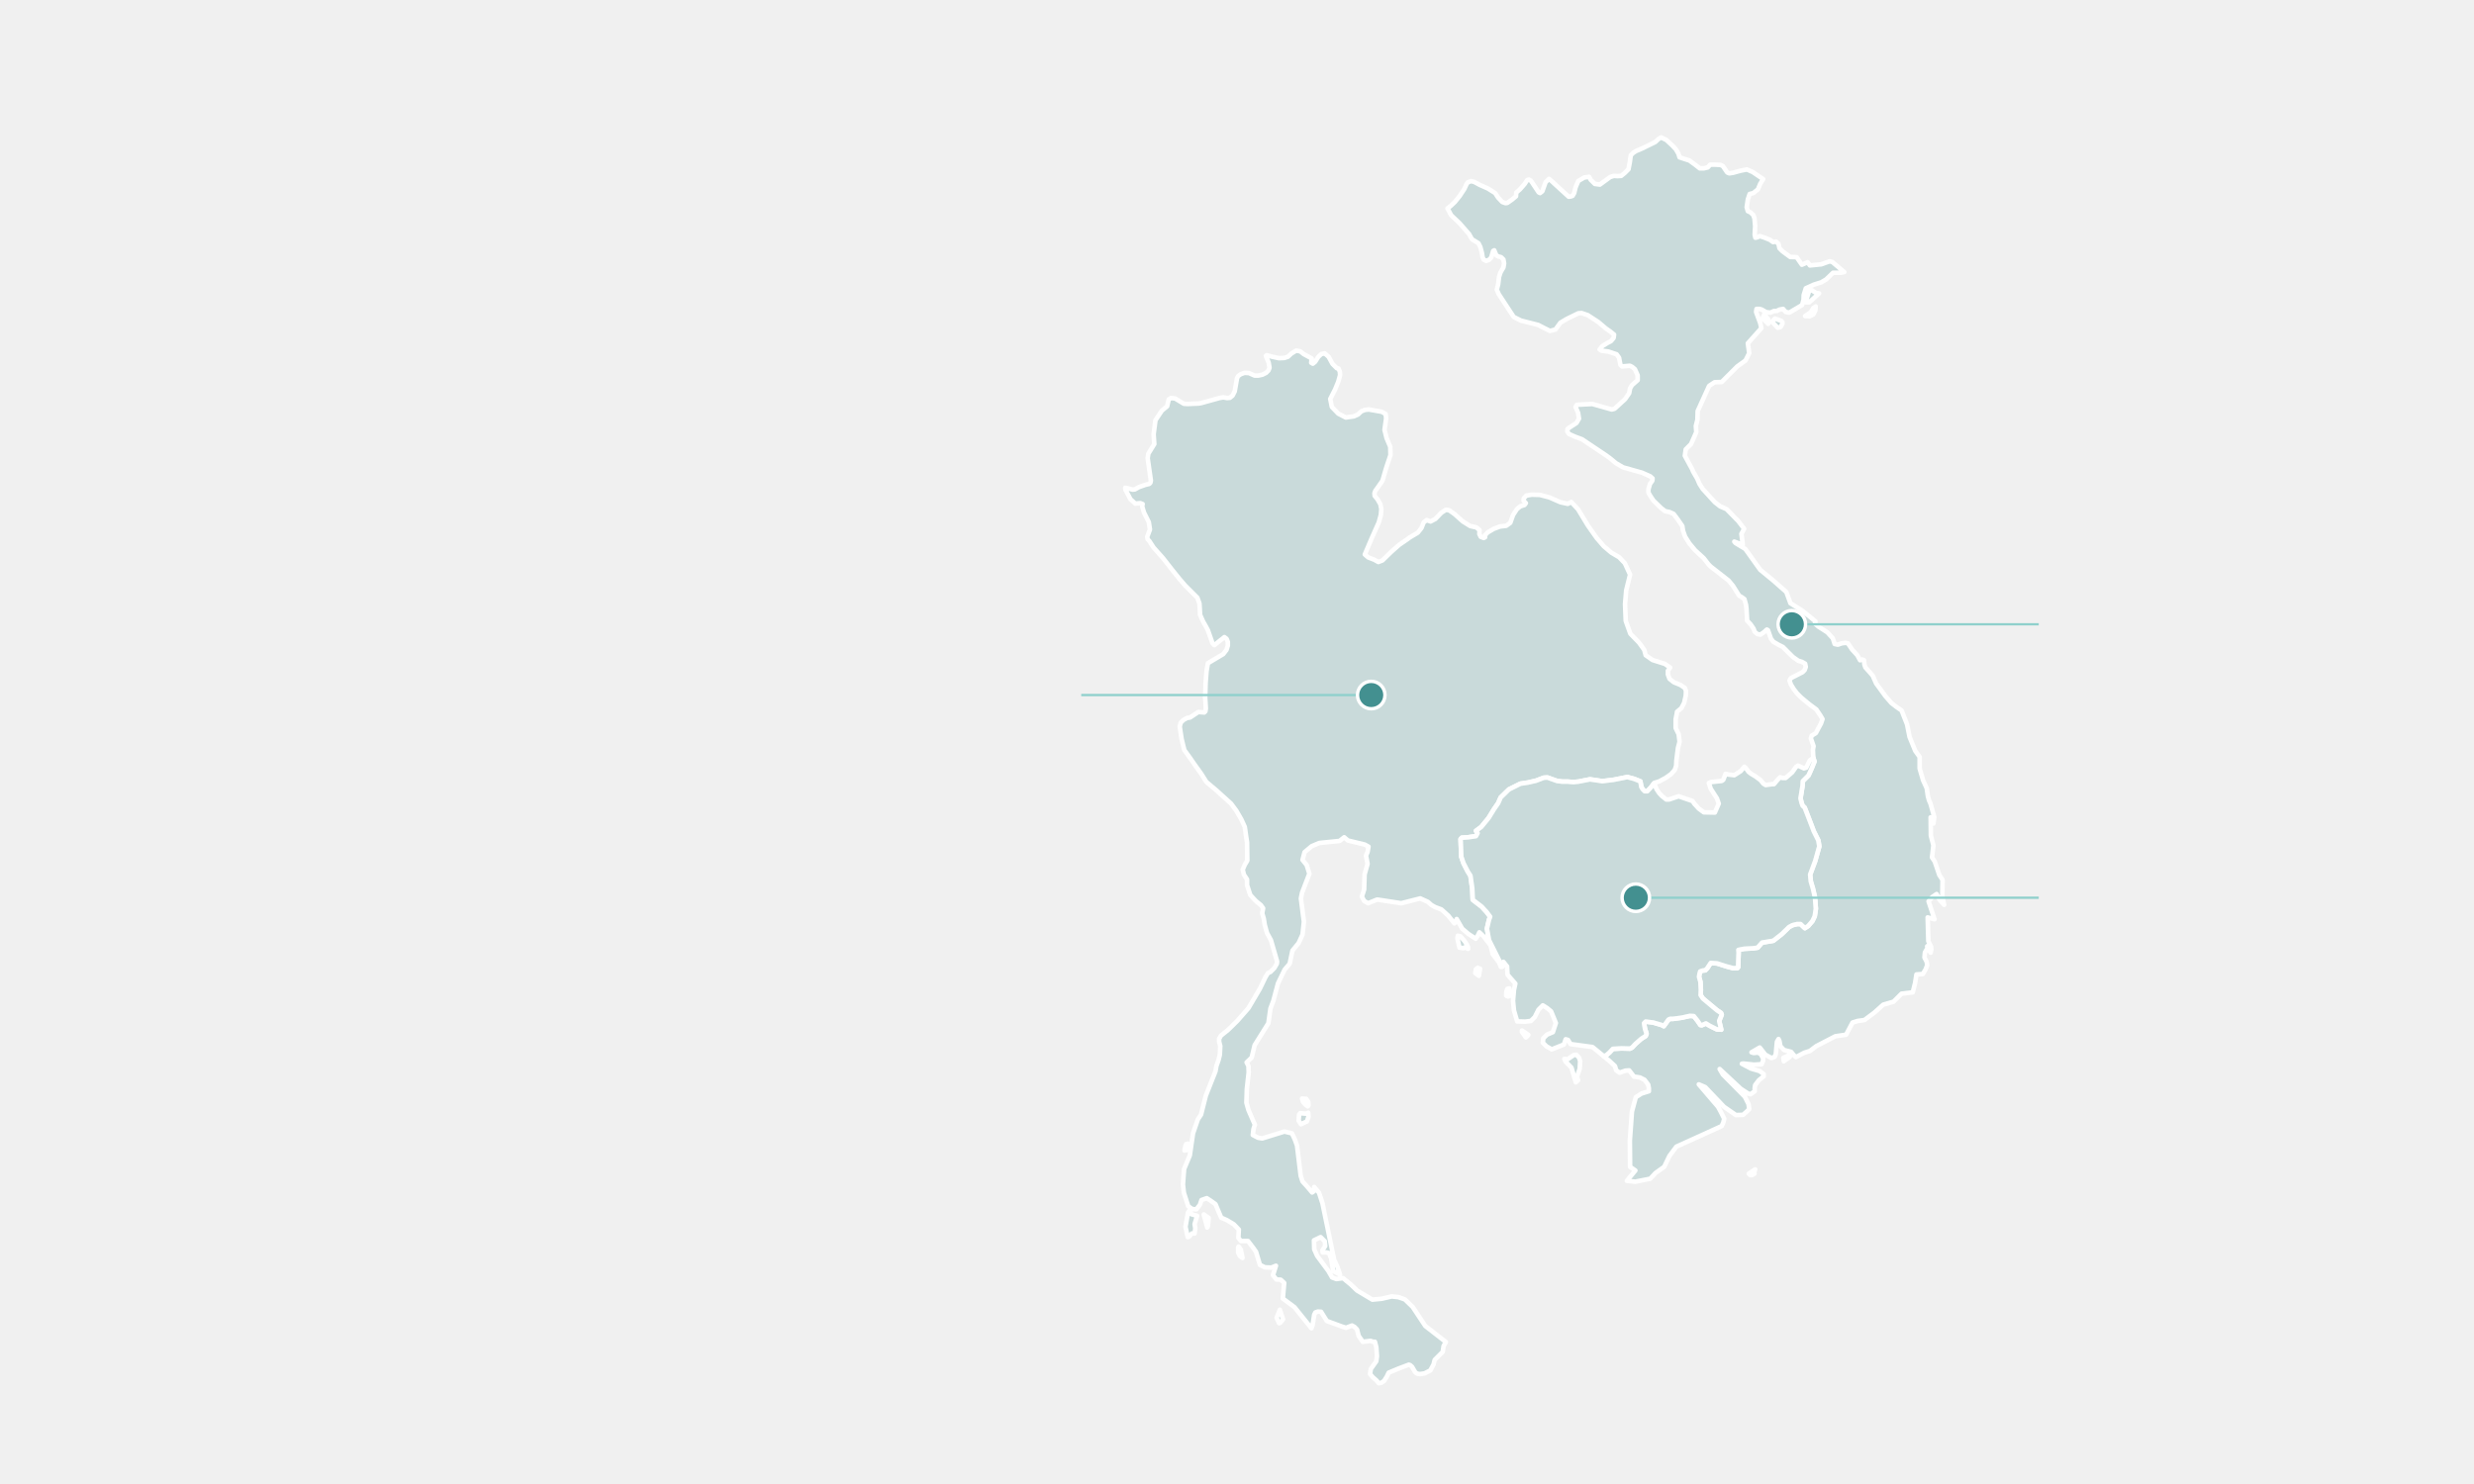
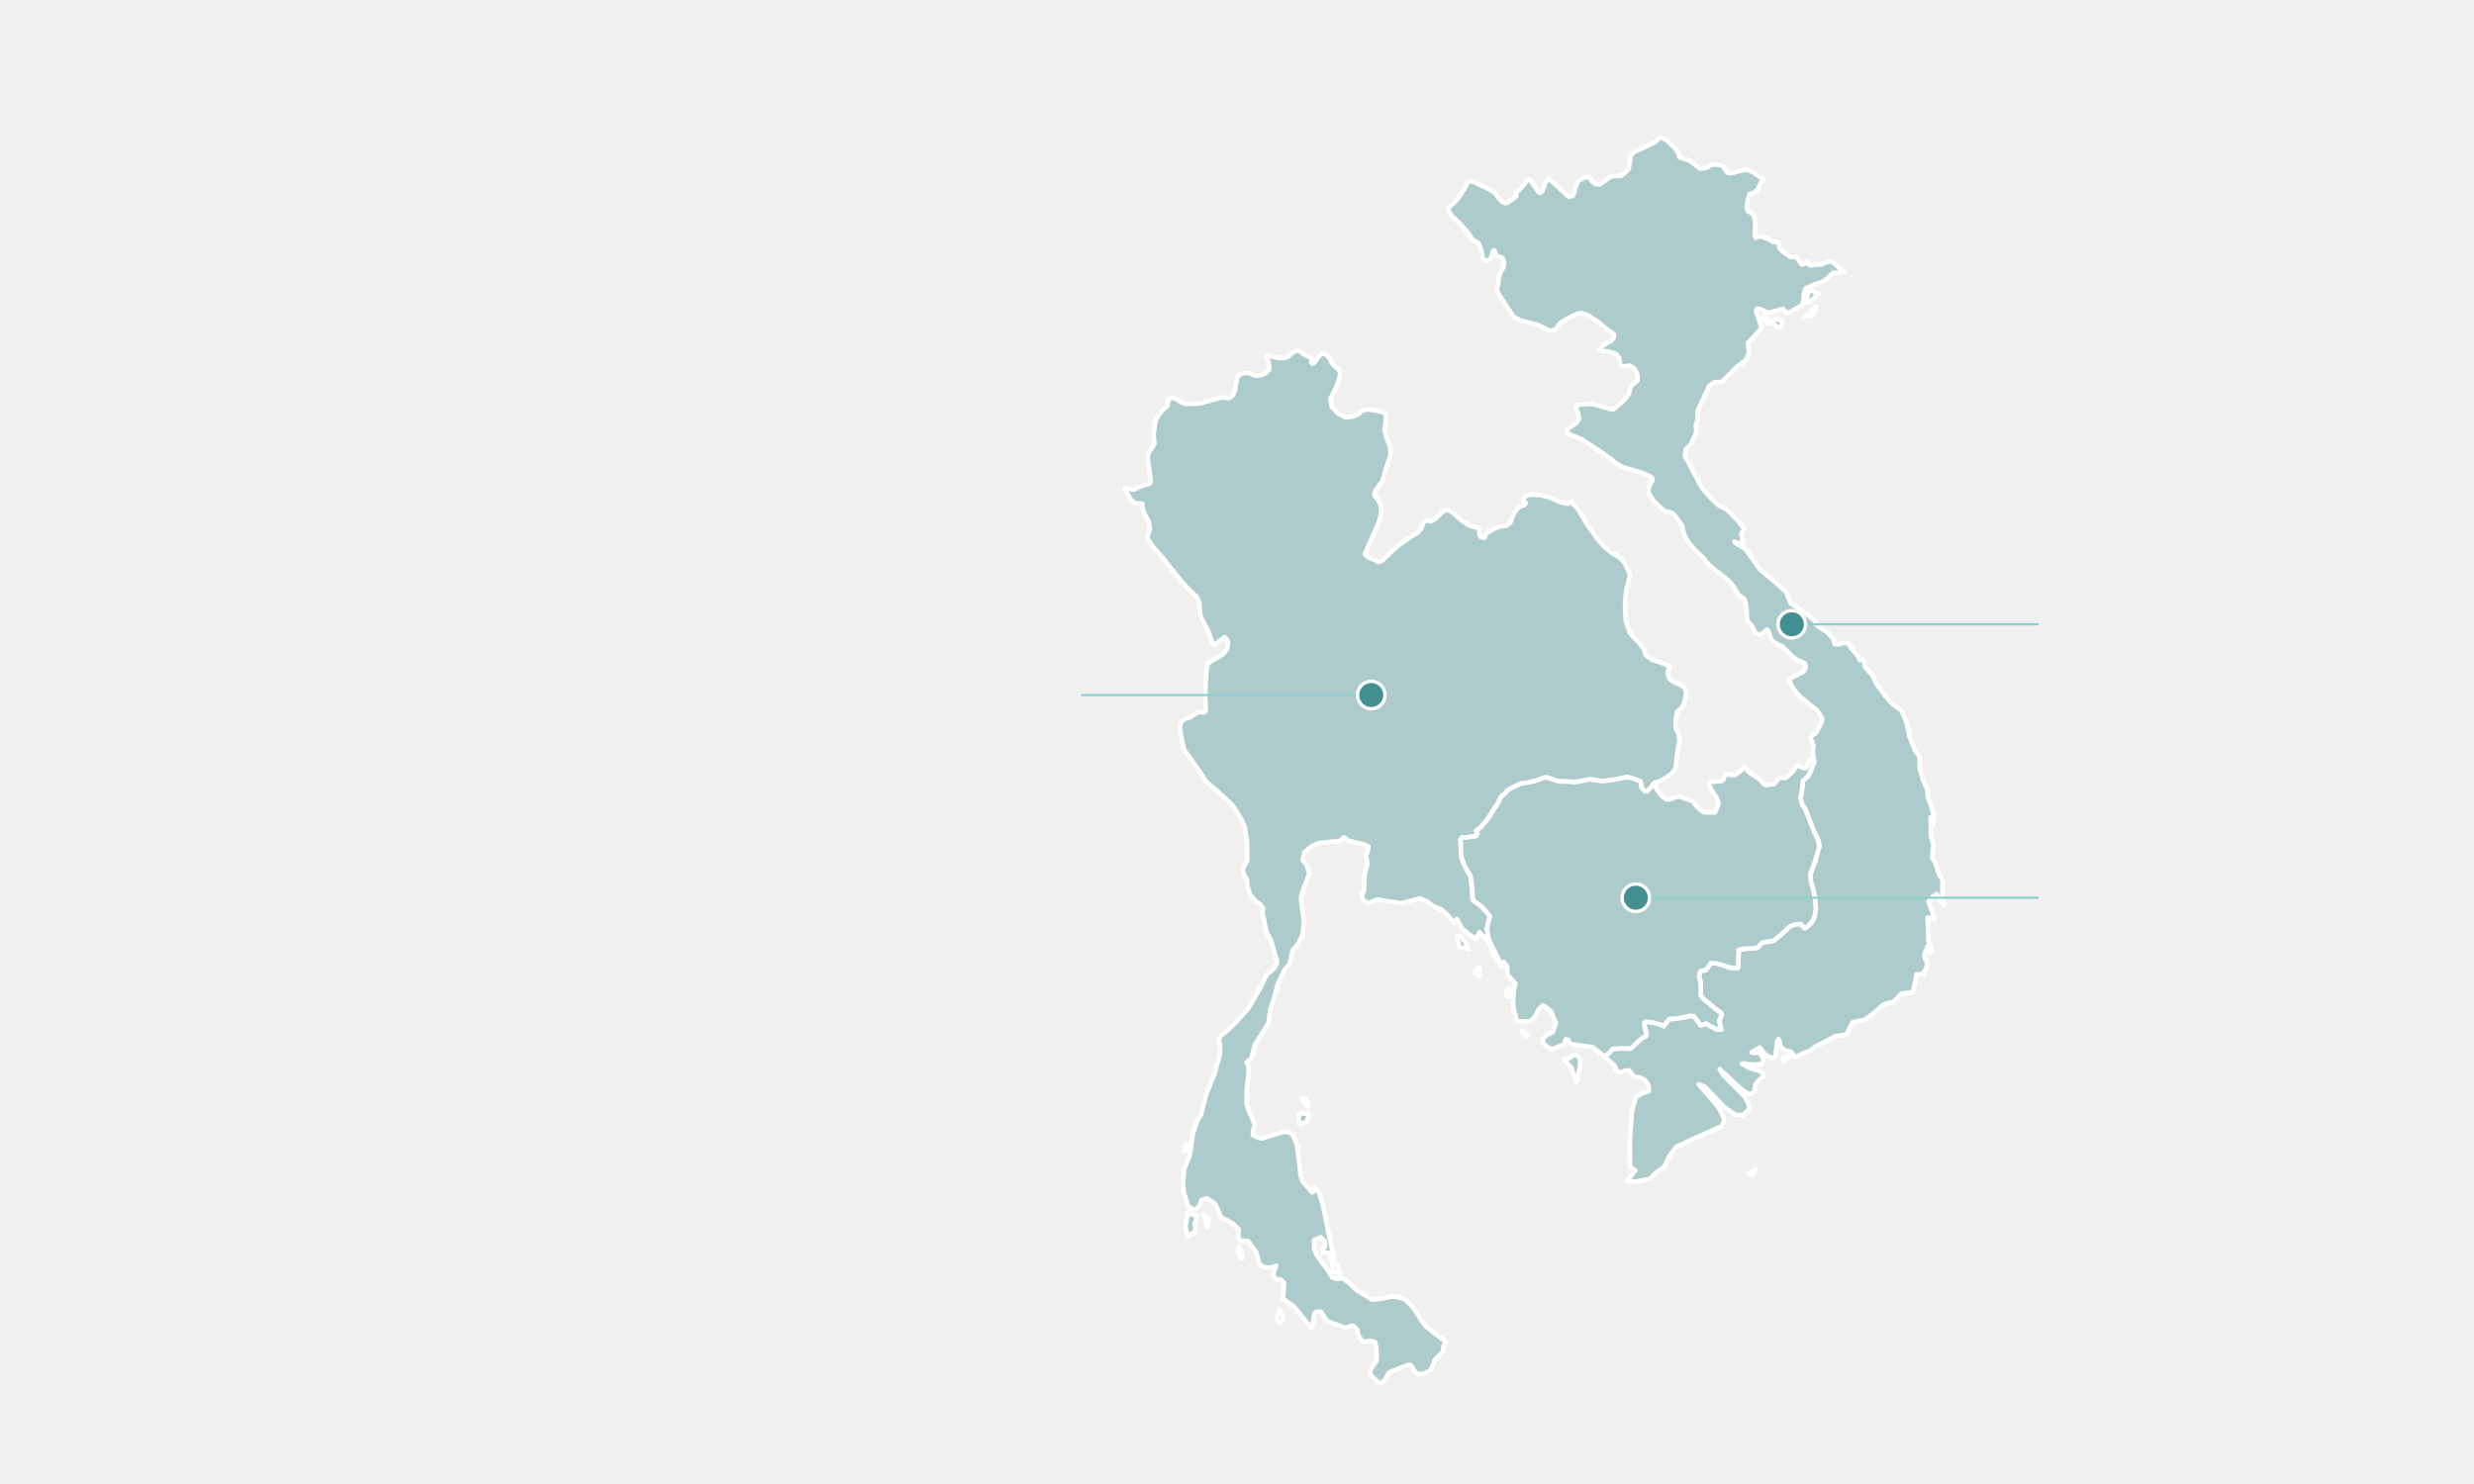
<svg xmlns="http://www.w3.org/2000/svg" width="1080" height="648" viewBox="0 0 1080 648">
-   <g fill="#439090" fill-opacity="0.22" stroke="#FFFFFF" stroke-width="2" stroke-linejoin="round">
+   <g fill="#439090" fill-opacity="0.38" stroke="#FFFFFF" stroke-width="2" stroke-linejoin="round">
    <path d="M646.1,423.0L645.6,426.1L644.0,424.9L644.3,423.2L645.1,422.6ZM640.8,413.5L640.9,414.3L639.4,413.7L638.9,414.0L637.1,413.8L636.2,409.6L636.4,408.6L637.6,408.9L639.4,411.0L640.3,412.4ZM521.8,536.4L521.5,538.6L520.3,538.6L519.1,540.0L518.5,540.2L517.5,535.7L518.6,529.4L519.3,528.5L520.1,530.2L522.6,530.9L521.5,534.5ZM572.6,156.5L572.4,158.4L573.1,158.8L574.1,158.0L575.5,155.8L576.8,154.6L578.3,154.3L580.0,155.8L581.7,158.9L583.6,160.8L584.3,160.9L584.9,162.3L585.0,163.8L584.2,166.7L582.8,170.1L580.7,174.2L581.4,177.7L584.2,180.6L587.5,182.3L591.0,181.8L592.8,181.0L594.3,179.6L595.8,179.0L597.5,178.8L603.2,179.8L604.9,180.8L605.1,182.7L604.4,187.7L605.3,191.3L606.9,195.1L607.0,198.7L605.1,204.4L603.5,209.9L601.7,212.5L600.4,214.3L600.0,215.4L600.1,216.5L601.4,218.1L602.6,220.2L603.0,222.3L602.8,224.8L601.9,228.1L598.6,235.5L595.8,242.1L597.3,243.4L599.9,244.4L601.7,245.4L603.5,244.7L607.4,240.9L610.8,237.9L615.0,235.0L615.2,234.8L618.9,232.6L620.5,230.6L621.5,228.1L622.8,227.1L624.5,227.7L626.6,226.6L629.2,223.9L631.2,222.6L632.6,222.8L635.0,224.5L638.6,227.7L641.8,229.7L644.5,230.3L645.9,231.5L645.8,233.2L646.4,234.4L647.7,234.9L648.3,234.6L648.2,233.8L649.4,232.5L652.1,230.9L654.8,229.9L657.5,229.6L659.3,228.3L660.5,224.9L662.2,222.3L663.7,221.1L665.5,220.5L666.1,219.7L665.1,218.6L665.2,217.6L666.3,216.4L668.6,216.0L672.2,216.1L676.4,217.2L681.2,219.3L684.4,220.0L685.9,219.2L688.9,222.4L693.2,229.5L697.0,234.9L700.1,238.5L703.4,241.3L706.8,243.3L709.3,245.9L711.6,250.9L709.9,257.8L709.4,263.8L709.7,271.1L711.7,276.7L715.5,280.6L717.8,283.8L718.4,286.1L721.4,288.2L726.8,289.9L729.1,291.5L728.1,292.9L728.1,294.5L728.8,296.4L730.7,297.9L733.6,299.1L735.5,300.4L736.0,301.7L735.9,303.8L735.2,306.9L734.0,309.2L732.1,310.8L731.9,312.0L731.5,314.0L731.5,317.9L732.8,320.6L733.2,323.9L732.5,326.6L731.8,332.2L731.7,334.4L731.1,336.2L729.5,338.0L727.1,339.7L724.3,341.2L722.4,341.8L722.0,342.1L720.7,343.8L719.1,345.5L718.0,345.5L717.1,344.6L716.5,343.6L716.1,341.2L713.4,340.1L710.4,339.3L704.4,340.5L699.5,341.1L694.1,340.3L689.0,341.3L686.8,341.5L684.4,341.3L682.0,341.3L679.7,341.0L675.5,339.5L673.9,339.6L670.5,340.9L667.0,341.7L663.7,342.2L658.7,344.7L655.1,348.2L654.0,350.7L652.2,353.3L649.8,357.2L646.6,361.1L644.3,362.8L645.0,363.8L644.3,365.1L640.9,365.6L638.1,365.8L637.6,366.4L637.9,374.1L638.9,377.0L640.7,380.5L641.9,382.4L642.7,388.1L642.9,392.9L646.8,395.9L649.0,398.3L650.5,400.3L650.0,401.6L649.1,405.5L650.0,410.5L655.4,421.3L655.8,422.1L655.2,422.2L654.3,420.1L651.6,416.6L650.7,412.8L647.5,408.7L645.8,407.1L645.2,408.4L644.2,409.9L641.0,407.8L638.3,405.5L635.9,401.3L635.6,402.3L634.9,403.2L632.2,399.8L629.2,397.1L626.5,396.1L624.9,395.2L623.3,393.8L620.0,392.3L611.7,394.4L601.2,392.8L597.2,394.4L595.5,393.4L594.5,391.5L595.5,388.4L595.7,381.8L597.0,377.2L596.3,373.6L597.0,372.0L597.4,369.7L595.8,368.8L588.4,367.0L586.8,365.6L584.8,367.2L575.9,368.1L572.6,369.5L569.5,372.1L568.6,375.5L570.4,377.7L571.6,381.5L568.4,389.8L567.9,392.3L569.2,402.5L568.6,408.1L566.9,411.8L564.2,415.1L563.0,420.8L560.8,423.4L557.9,429.4L555.9,436.9L554.6,440.4L553.7,446.8L547.7,456.4L546.4,461.8L544.2,463.9L545.0,465.5L545.1,468.3L544.3,475.5L544.1,481.5L545.0,484.7L547.8,491.1L547.2,493.0L546.9,495.6L549.2,496.8L551.0,497.1L560.7,494.1L564.0,494.9L565.3,497.7L566.2,500.2L567.8,513.4L568.6,515.9L570.7,518.2L572.8,520.7L573.5,520.2L573.6,519.3L573.7,518.3L575.8,520.8L577.3,525.4L582.4,550.1L583.9,553.3L585.0,556.6L582.0,555.0L581.1,549.5L580.2,547.2L579.1,546.9L577.4,546.9L577.3,545.9L578.5,544.1L578.3,542.0L576.5,540.2L573.6,541.6L573.7,545.5L575.0,548.4L579.9,555.0L581.5,557.8L583.4,558.5L586.3,558.1L589.7,560.9L592.4,563.5L599.1,567.5L603.2,567.1L607.5,566.1L610.4,566.4L613.3,567.4L616.7,570.7L622.2,579.0L631.2,586.0L630.2,587.7L629.8,590.3L626.3,593.8L625.8,595.8L624.4,598.4L621.9,599.7L619.9,600.0L618.6,599.8L617.8,599.2L616.4,596.8L615.6,596.1L615.0,595.9L610.5,597.6L606.2,599.4L605.4,601.1L604.2,603.0L603.0,603.8L601.9,604L600.9,602.8L599.3,601.4L598.1,600.0L598.4,597.8L600.8,594.4L601.1,592.2L600.8,588.2L600.2,585.9L599.4,585.9L598.3,585.5L594.9,585.9L593.1,583.3L592.4,580.5L591.3,579.4L590.2,578.8L587.6,579.8L585.7,579.2L579.2,576.8L576.7,572.8L575.3,572.7L574.2,573.1L573.7,574.1L573.0,578.6L572.5,580.0L565.1,570.8L560.0,567.0L560.6,560.2L559.1,558.8L557.2,558.7L555.7,556.8L557.0,552.7L555.0,553.5L552.2,553.4L550.0,552.3L548.3,546.6L547.1,544.9L544.8,541.9L541.7,541.9L540.6,540.5L540.8,536.9L538.6,534.6L535.6,532.8L533.1,531.7L530.6,525.8L528.5,524.3L526.8,523.2L524.5,524.0L523.8,526.1L522.2,528.1L520.4,527.9L518.7,526.7L516.8,520.8L516.4,517.2L516.9,510.5L519.4,504.5L520.8,494.9L522.9,488.8L524.3,486.7L526.4,478.4L530.6,467.8L531.0,465.5L531.9,463.0L532.5,460.6L532.7,456.8L532.2,454.8L532.2,453.6L533.0,452.2L536.0,449.8L540.1,445.8L545.0,440.2L550.0,431.7L552.4,426.7L553.5,424.9L554.6,424.4L556.3,422.7L557.4,420.8L557.5,419.8L554.8,410.5L553.1,407.4L552.1,403.8L551.7,401.2L551.0,398.8L551.4,396.6L550.4,395.2L548.2,393.4L545.8,390.8L544.4,386.5L544.4,384.0L543.0,381.9L542.5,379.7L543.4,377.6L544.5,375.8L544.4,367.8L544.0,365.3L543.4,361.1L541.9,357.8L539.7,354.0L537.4,350.9L531.1,345.2L526.6,341.4L524.4,337.9L521.6,334.0L519.6,331.1L517.0,327.5L515.8,322.6L515.0,317.3L515.4,315.6L516.6,314.4L518.2,313.5L519.5,313.3L523.1,310.9L525.7,311.1L526.2,310.6L526.4,309.4L526.1,304.6L526.3,298.2L526.7,293.0L527.3,289.6L534.0,285.6L535.4,283.8L536.0,281.9L536.0,280.3L535.5,279.0L534.5,278.2L530.1,281.7L529.3,280.9L527.3,275.2L526.4,273.5L525.2,271.4L523.9,268.5L523.6,263.5L522.7,261.0L517.4,255.7L514.9,252.8L511.6,248.7L507.7,243.7L503.6,239.1L501.7,236.2L501.0,235.5L500.8,234.4L502.0,231.2L501.5,228.0L499.4,223.8L498.6,221.1L498.8,220.1L497.8,219.7L495.6,219.9L493.5,218.0L491.3,213.8L491.2,213.0L491.9,213.1L494.4,213.8L495.4,213.7L497.2,212.7L500.0,211.7L501.7,211.3L502.2,210.8L502.4,209.8L501.0,200.1L501.3,198.1L503.9,193.9L503.6,189.6L504.4,183.5L507.2,179.3L509.5,177.4L510.2,174.4L511.2,173.8L513.0,174.0L516.8,176.3L518.4,176.4L520.8,176.3L523.2,176.2L524.4,176.0L532.3,173.8L534.0,173.5L535.7,173.8L536.9,173.7L538.1,172.7L539.0,170.9L540.0,165.2L540.5,164.2L541.6,163.4L543.3,162.8L545.2,162.9L547.7,164.0L549.3,164.0L551.1,163.6L552.7,162.8L553.7,161.8L554.2,160.6L553.8,158.3L552.6,155.4L553.0,155.1L555.1,155.7L558.3,156.4L560.6,156.3L562.2,155.8L563.7,154.4L565.8,153.1L567.6,153.4L569.1,154.6ZM571.2,482.7L570.9,483.1L569.7,482.2L568.8,481.1L568.4,479.7L570.2,479.8L571.1,481.1ZM571.1,485.9L571.2,487.7L570.5,489.7L567.9,490.9L566.9,489.3L567.1,486.7L567.6,486.1L570.2,486.3ZM558.9,577.6L558.4,577.8L557.3,575.4L558.7,571.9L560.1,576.1ZM527.3,535.5L527,536.0L525.5,530.3L527.6,531.8ZM518.8,502.0L517.1,502.4L517.4,500.7L517.8,499.6L518.6,499.4L519.0,501.2ZM541.7,545.7L542.4,549.3L541.3,548.5L540.5,547.0L540.5,544.7L540.7,544.3Z" />
    <path d="M689.3,461.8L689.8,463.3L689.6,466.7L688.4,470.2L688.9,471.7L687.9,472.6L686.0,466.2L683.4,463.5L682.9,462.4L684.4,462.5L687.0,460.7L688.2,460.6ZM805.1,118.8L803.7,119.1L800.2,119.1L797.2,122.0L795.0,123.3L791.8,124.3L788.3,125.9L787.4,128.8L787.3,130.9L786.7,133.2L781.1,136.5L779.5,136.2L778.4,134.9L776.8,135.2L775.6,135.8L774.4,135.8L772.9,136.5L771.0,136.3L769.1,135.2L768.1,134.9L766.8,134.9L766.6,136.2L768.4,141.1L768.9,143.3L763.0,149.9L763.6,154.2L762.0,157.4L758.4,160.0L751.6,166.8L748.5,166.9L746.1,168.5L741.1,179.5L741.0,183.3L740.3,186.0L740.5,188.7L738.2,193.9L735.9,196.2L735.5,199.0L738.7,204.9L739.1,205.9L740.9,209.0L741.9,211.3L743.3,213.5L748.6,219.3L750.9,221.1L753.7,222.3L758.8,227.5L761.4,230.9L760.2,233.1L760.8,237.9L757.1,236.5L757.6,237.1L761.9,239.7L768.4,248.8L774.0,253.4L779.8,258.5L781.6,263.4L786.7,266.6L792.5,271.3L792.3,272.3L793.8,273.6L797.7,276.1L800.1,278.7L800.9,281.2L802.3,281.5L804.0,280.9L805.6,280.7L806.7,280.9L808.5,283.6L810.8,286.1L812.0,288.3L813,288.0L813.7,288.3L813.9,290.2L814.3,291.4L817.5,295.0L819.0,298.4L823.0,303.9L825.7,307.0L827.9,308.7L830.1,310.2L832.5,316.3L833.6,321.8L836.1,327.9L838.0,330.5L838.0,335.6L839.5,340.7L841.1,344.2L841.6,347.7L842.1,349.5L842.7,350.8L844.4,356.8L844.0,359.6L842.8,356.9L842.9,364.9L844.0,369.1L843.4,374.4L844.6,376.2L846.6,382.1L848.0,384.2L847.9,391.4L848.7,395.1L846.7,392.9L845.4,390.4L843.5,391.7L841.9,393.6L844.5,401.4L841.5,400.6L841.8,411.0L843.0,413.4L843.1,414.6L842.8,416.0L841.9,414.5L841.8,412.9L841.3,413.2L841.4,414.0L840.3,415.9L840.1,418.1L841.1,420.0L841.3,421.5L840.6,423.3L839.4,425.3L836.6,425.5L836.0,429.3L835.0,433.3L830.1,433.9L826.6,437.4L822.1,438.7L818.2,442.2L813.9,445.4L811.0,445.8L808.7,446.5L805.9,451.8L801.2,452.5L792.9,456.8L790.1,458.9L787.6,459.7L784.0,461.6L783.2,460.9L781.9,459.3L778.8,458.5L777.2,456.8L776.8,454.6L776.4,453.7L775.7,454.9L775.2,460.3L774.7,461.5L773.3,462.0L770.6,460.5L768.2,457.4L764.6,459.5L765.6,459.8L767.3,459.6L768.6,460.2L769.7,462.2L769.6,463.3L769.0,464.7L765.6,464.9L761.1,464.4L760.4,464.5L764.4,466.6L768.2,467.7L769.9,469.0L769.9,470.0L767.8,471.7L766.2,473.8L766.0,475.1L766.0,476.5L764.2,477.8L763.1,477.5L759.9,475.4L750.7,466.8L752.1,469.2L761.7,478.9L763.3,482.1L763.6,484.3L762.5,485.4L760.9,486.8L757.8,486.9L752.6,483.3L744.4,474.7L741.6,473.5L750.0,483.3L751.3,485.7L752.7,488.5L752.3,490.1L751.6,491.7L731.8,500.7L728.8,504.7L726.5,509.5L722.7,512.2L720.4,514.7L713.8,516.0L710.2,515.6L713.9,511.1L711.6,509.5L711.5,498.0L712.4,485.4L714.1,479.1L716.6,477.5L719.8,476.5L719.8,475.2L719.5,473.6L717.9,471.5L715.9,470.5L713.3,470.1L711.2,467.4L709.6,467.5L707.0,468.4L705.5,467.3L705.0,465.5L702.6,463.3L700.1,461.2L701.2,460.8L702.6,459.6L704.1,458.0L707.8,457.8L711.6,457.9L712.5,457.4L714.0,455.8L716.5,453.6L718.4,452.4L718.8,451.4L718.1,449.2L717.7,446.8L718.4,446.1L721.7,446.5L725.4,447.6L726.3,448.1L728.4,445.2L729.1,444.9L730.4,444.9L734.1,444.4L737.7,443.6L739.4,443.7L741.0,445.7L742.3,447.6L742.9,447.7L744.7,446.9L746.3,447.9L749.5,449.5L751.4,449.6L750.5,445.8L751.6,443.1L751.3,442.3L749.5,441.1L743.4,436.0L742.4,434.5L742.5,432.2L742.3,428.7L741.7,426.5L741.9,425.3L742.2,424.2L743.3,423.8L744.4,423.7L745.3,422.8L746.8,420.5L749.6,420.7L753.7,422.0L756.7,422.8L758.5,422.7L758.8,422.3L758.8,421.1L759.0,415.9L758.9,414.8L761.4,414.3L765.3,414.1L767.3,413.8L769.2,411.6L774.1,410.8L777.8,407.9L781.0,404.8L782.5,404.0L784.5,403.5L786.0,403.5L787.9,405.3L789.4,404.3L791.2,402.2L792.2,400.1L792.7,396.8L792.3,391.8L791.4,387.9L790.5,384.9L790.2,381.9L792.4,376.0L794.2,369.6L793.8,367.0L791.8,363.0L789.9,358.0L787.8,352.6L786.9,351.8L786.4,350.3L786.0,348.6L786.9,343.0L787.0,341.1L789.5,338.6L790.8,335.7L792.1,332.5L791.6,330.9L791.4,327.4L791.7,325.8L791.2,324.4L790.5,322.4L790.9,321.2L792.7,320.1L793.7,318.2L794.9,316.0L795.6,314.0L794.6,312.3L792.9,309.8L789.8,307.5L786.3,304.6L784.5,302.8L783.1,301.0L781.8,298.9L781.2,297.2L781.8,296.1L786.9,293.5L787.8,292.6L788.3,291.2L788.0,289.8L786.6,289.0L785.0,288.5L782.7,286.9L778.3,282.5L776.3,281.5L774.1,280.2L773.1,278.9L771.8,275.2L771.3,274.9L770.1,276.0L768.5,277.1L767.2,276.9L766.0,275.9L765.5,274.5L764.2,272.6L762.7,271.0L762.4,265.8L762.2,264.1L761.5,261.6L760.4,260.8L759.2,260.1L756.5,255.8L754.6,253.5L746.8,247.4L745.8,246.4L743.8,243.8L740.0,240.3L737.5,237.3L735.6,234.3L734.7,231.7L734.4,229.7L732.4,226.8L730.6,224.4L728.8,223.6L726.9,223.2L725.1,221.8L721.8,218.6L720.4,216.5L719.6,215.1L719.6,213.7L720.3,211.3L721.3,209.9L721.4,208.9L720.4,208.0L716.8,206.4L708.6,204.1L705.5,202.3L702.7,200.0L700.6,198.5L690.6,191.8L687.6,190.7L684.9,189.5L684.2,188.4L684.3,187.3L685.4,186.5L688.2,184.7L689.3,182.8L688.9,180.3L687.8,177.7L688.3,176.8L689.3,176.7L691.1,176.6L695.1,176.4L703.6,178.8L704.8,178.5L709.4,174.3L711.2,171.7L711.6,169.6L712.4,168.2L714.9,166.0L714.9,163.9L713.7,161.2L712.5,160.2L711.5,159.7L708.1,160.0L707.4,159.4L707.0,157.4L706.8,156.2L705.7,154.7L702.1,153.5L699.0,153.1L698.3,152.6L699.4,151.2L701.6,149.8L703.2,149.0L704.4,147.6L704.6,146.1L703.0,144.8L701.0,143.4L697.7,140.6L693.1,137.6L690.4,136.7L689.0,136.8L683.9,139.3L681.2,140.9L679.0,143.9L676.6,144.5L674.2,143.3L671.5,141.9L664.0,140.0L660.8,138.4L654.3,128.5L653.4,126.5L654.0,124.2L654.4,120.9L655.1,118.8L656.3,116.8L656.6,115.0L656.3,113.3L655.3,112.3L654.1,112.0L653.2,111.5L652.3,109.3L651.8,109.6L651.0,112.4L650.1,113.4L648.8,113.9L647.7,113.4L647.2,112.3L646.9,110.4L646.2,107.8L645.4,106.2L642.6,104.5L641.3,102.2L637.1,97.4L633.5,94.0L631.9,91.0L633.3,89.9L635.1,88.2L637.2,85.6L639.3,82.4L640.2,80.4L640.8,79.6L642.1,79.1L643.5,79.4L645.9,80.7L649.5,82.3L652.7,84.3L654.0,86.3L655.8,88.2L657.2,88.7L658.0,88.6L660.0,87.2L661.8,85.7L661.9,84.1L663.5,82.7L665.6,80.3L666.7,78.6L667.4,78.4L668.3,78.9L671.7,84.0L672.3,84.3L673.3,83.5L674.7,79.6L676.2,78.1L676.6,78.4L684.8,85.9L685.7,85.8L686.5,85.5L687.2,84.3L687.8,81.8L689.0,79.0L691.6,77.5L693.7,77.2L694.4,78.5L696.2,80.3L698.4,80.6L702.9,77.3L704.5,76.8L706.1,76.9L707.7,76.8L709.3,75.5L710.9,73.9L711.5,70.7L711.9,67.8L713.0,66.7L714.3,65.9L716.9,64.8L722.6,62.0L724.0,60.7L725.1,60L727.4,61.1L730.0,63.5L731.6,65.2L732.7,67.1L733.2,68.7L737.5,70.1L740.1,72.0L742.0,73.5L743.8,73.5L745.5,73.1L746.6,71.9L748.7,71.9L751.0,72.0L752.1,72.5L754.0,75.3L754.9,75.7L756.7,75.4L760.0,74.5L762.6,74.0L765.1,75.1L769.7,78.2L768.4,80.3L767.4,82.7L765.4,84.3L763.8,84.7L763.0,87.1L762.5,90.5L763.0,92.2L764.1,92.7L765.4,93.9L765.9,95.4L766.2,98.7L766.0,102.5L766.3,103.8L767.2,103.6L768.2,103.1L770.1,103.7L772.6,104.7L774.0,105.7L775.3,105.5L776.4,106.5L776.8,108.4L778.1,109.7L781.5,112.2L784.3,112.3L786.6,115.6L789.1,114.5L790.1,115.9L795.1,115.4L798.7,114.1L799.9,114.4L803.1,117.1ZM764.9,513.1L764.0,513.1L763.4,512.5L766.2,510.6L765.8,511.9L765.9,512.5ZM781.2,461.6L778.7,463.4L778.5,461.9L780.7,460.9L781.4,460.1L782.0,460.1ZM772.2,140.8L771.9,141.4L770.4,139.9L769.4,139.2L770.2,137.2L771.9,139.4ZM794.1,128.1L789.8,132.0L788.2,132.0L789.6,127.5L790.4,126.4L792.9,128ZM791.6,137.3L790.0,138.1L788.0,138.0L790.4,136.4L791.6,134.5L792.6,133.8L792.5,135.5ZM777.1,142.9L776.0,143.1L773.6,140.5L774.8,139.1L777.6,140.1L778.1,140.7L778.1,141.3L777.5,142.5Z" />
    <path d="M659.1,434.8L658.6,435.1L658.1,435.1L657.5,434.7L657.6,432.9L658.0,431.8L658.9,431.6ZM667.2,451.9L666.1,453.0L664.4,450.6L664.4,450.0ZM791.6,330.9L792.1,332.5L790.8,335.7L789.5,338.6L787.0,341.1L786.9,343.0L786.0,348.6L786.4,350.3L786.9,351.8L787.8,352.6L789.9,358.0L791.8,363.0L793.8,367.0L794.2,369.6L792.4,376.0L790.2,381.9L790.5,384.9L791.4,387.9L792.3,391.8L792.7,396.8L792.2,400.1L791.2,402.2L789.4,404.3L787.9,405.3L786.0,403.5L784.5,403.5L782.5,404.0L781.0,404.8L777.8,407.9L774.1,410.8L769.2,411.6L767.3,413.8L765.3,414.1L761.4,414.3L758.9,414.8L759.0,415.9L758.8,421.1L758.8,422.3L758.5,422.7L756.7,422.8L753.7,422.0L749.6,420.7L746.8,420.5L745.3,422.8L744.4,423.7L743.3,423.8L742.2,424.2L741.9,425.3L741.7,426.5L742.3,428.7L742.5,432.2L742.4,434.5L743.4,436.0L749.5,441.1L751.3,442.3L751.6,443.1L750.5,445.8L751.4,449.6L749.5,449.5L746.3,447.9L744.7,446.9L742.9,447.7L742.3,447.6L741.0,445.7L739.4,443.7L737.7,443.6L734.1,444.4L730.4,444.9L729.1,444.9L728.4,445.2L726.3,448.1L725.4,447.6L721.7,446.5L718.4,446.1L717.7,446.8L718.1,449.2L718.8,451.4L718.4,452.4L716.5,453.6L714.0,455.8L712.5,457.4L711.6,457.9L707.8,457.8L704.1,458.0L702.6,459.6L701.2,460.8L700.1,461.2L695.2,457.2L685.6,455.9L684.5,454.1L683.5,453.8L682.7,456.1L677.4,458.2L675.1,456.9L673.5,455.3L673.7,453.4L675.3,451.8L677.9,450.7L679.2,446.7L677.1,441.6L675.4,440.2L673.5,439.0L671.6,440.9L670.0,444.1L668.3,445.8L665.8,446.1L662.3,446.0L660.9,441.2L660.5,437.0L660.9,432.3L661.5,429.5L658.1,425.6L657.9,422.0L656.3,420.0L655.8,421.0L655.8,422.1L655.4,421.3L650.0,410.5L649.1,405.5L650.0,401.6L650.5,400.3L649.0,398.3L646.8,395.9L642.9,392.9L642.7,388.1L641.9,382.4L640.7,380.5L638.9,377.0L637.9,374.1L637.6,366.4L638.1,365.8L640.9,365.6L644.3,365.1L645.0,363.8L644.3,362.8L646.6,361.1L649.8,357.2L652.2,353.3L654.0,350.7L655.1,348.2L658.7,344.7L663.7,342.2L667.0,341.7L670.5,340.9L673.9,339.6L675.5,339.5L679.7,341.0L682.0,341.3L684.4,341.3L686.8,341.5L689.0,341.3L694.1,340.3L699.5,341.1L704.4,340.5L710.4,339.3L713.4,340.1L716.1,341.2L716.5,343.6L717.1,344.6L718.0,345.5L719.1,345.5L720.7,343.8L722.0,342.1L722.4,341.8L722.4,342.7L723.1,344.5L724.3,346.3L725.4,347.5L727.4,349.1L728.6,349.1L732.8,347.7L738.9,349.8L739.6,350.9L741.6,353.1L743.8,354.7L748.6,354.8L750.3,350.9L749.5,348.6L746.8,344.4L746.0,341.9L746.9,341.5L751.6,341.0L752.3,340.5L753.3,337.9L754.5,338.2L757.1,338.5L759.9,336.7L761.5,334.8L762.3,335.6L763.3,337.0L764.3,337.8L766.3,339.0L768.5,340.6L769.8,342.2L770.8,342.8L773.6,342.4L774.4,342.4L776.0,340.5L777.1,339.4L778.1,339.7L779.5,339.7L782.4,337.2L784.0,334.9L784.9,334.3L787.5,335.5L788.5,335.2L790.0,332.1Z" />
  </g>
  <path d="M700.1,461.2L701.2,460.8L702.6,459.6L704.1,458.0L707.8,457.8L711.6,457.9L712.5,457.4L714.0,455.8L716.5,453.6L718.4,452.4L718.8,451.4L718.1,449.2L717.7,446.8L718.4,446.1L721.7,446.5L725.4,447.6L726.3,448.1L728.4,445.2L729.1,444.9L730.4,444.9L734.1,444.4L737.7,443.6L739.4,443.7L741.0,445.7L742.3,447.6L742.9,447.7L744.7,446.9L746.3,447.9L749.5,449.5L751.4,449.6L750.5,445.8L751.6,443.1L751.3,442.3L749.5,441.1L743.4,436.0L742.4,434.5L742.5,432.2L742.3,428.7L741.7,426.5L741.9,425.3L742.2,424.2L743.3,423.8L744.4,423.7L745.3,422.8L746.8,420.5L749.6,420.7L753.7,422.0L756.7,422.8L758.5,422.7L758.8,422.3L758.8,421.1L759.0,415.9L758.9,414.8L761.4,414.3L765.3,414.1L767.3,413.8L769.2,411.6L774.1,410.8L777.8,407.9L781.0,404.8L782.5,404.0L784.5,403.5L786.0,403.5L787.9,405.3L789.4,404.3L791.2,402.2L792.2,400.1L792.7,396.8L792.3,391.8L791.4,387.9L790.5,384.9L790.2,381.9L792.4,376.0L794.2,369.6L793.8,367.0L791.8,363.0L789.9,358.0L787.8,352.6L786.9,351.8L786.4,350.3L786.0,348.6L786.9,343.0L787.0,341.1L789.5,338.6L790.8,335.7L792.1,332.5L791.6,330.9M722.4,341.8L722.0,342.1L720.7,343.8L719.1,345.5L718.0,345.5L717.1,344.6L716.5,343.6L716.1,341.2L713.4,340.1L710.4,339.3L704.4,340.5L699.5,341.1L694.1,340.3L689.0,341.3L686.8,341.5L684.4,341.3L682.0,341.3L679.7,341.0L675.5,339.5L673.9,339.6L670.5,340.9L667.0,341.7L663.7,342.2L658.7,344.7L655.1,348.2L654.0,350.7L652.2,353.3L649.8,357.2L646.6,361.1L644.3,362.8L645.0,363.8L644.3,365.1L640.9,365.6L638.1,365.8L637.6,366.4L637.9,374.1L638.9,377.0L640.7,380.5L641.9,382.4L642.7,388.1L642.9,392.9L646.8,395.9L649.0,398.3L650.5,400.3L650.0,401.6L649.1,405.5L650.0,410.5L655.4,421.3L655.8,422.1" fill="none" stroke="#FFFFFF" stroke-opacity="0.9" stroke-width="1" />
  <g stroke="#8FD0CC" stroke-width="1">
    <path d="M598.6,303.5 H472.0" />
    <path d="M782.2,272.6 H890.0" />
    <path d="M714.1,392.0 H890.0" />
  </g>
  <g fill="#439090" stroke="#FFFFFF" stroke-width="1.5">
    <circle cx="598.6" cy="303.5" r="6" />
    <circle cx="782.2" cy="272.6" r="6" />
    <circle cx="714.1" cy="392.0" r="6" />
  </g>
</svg>
